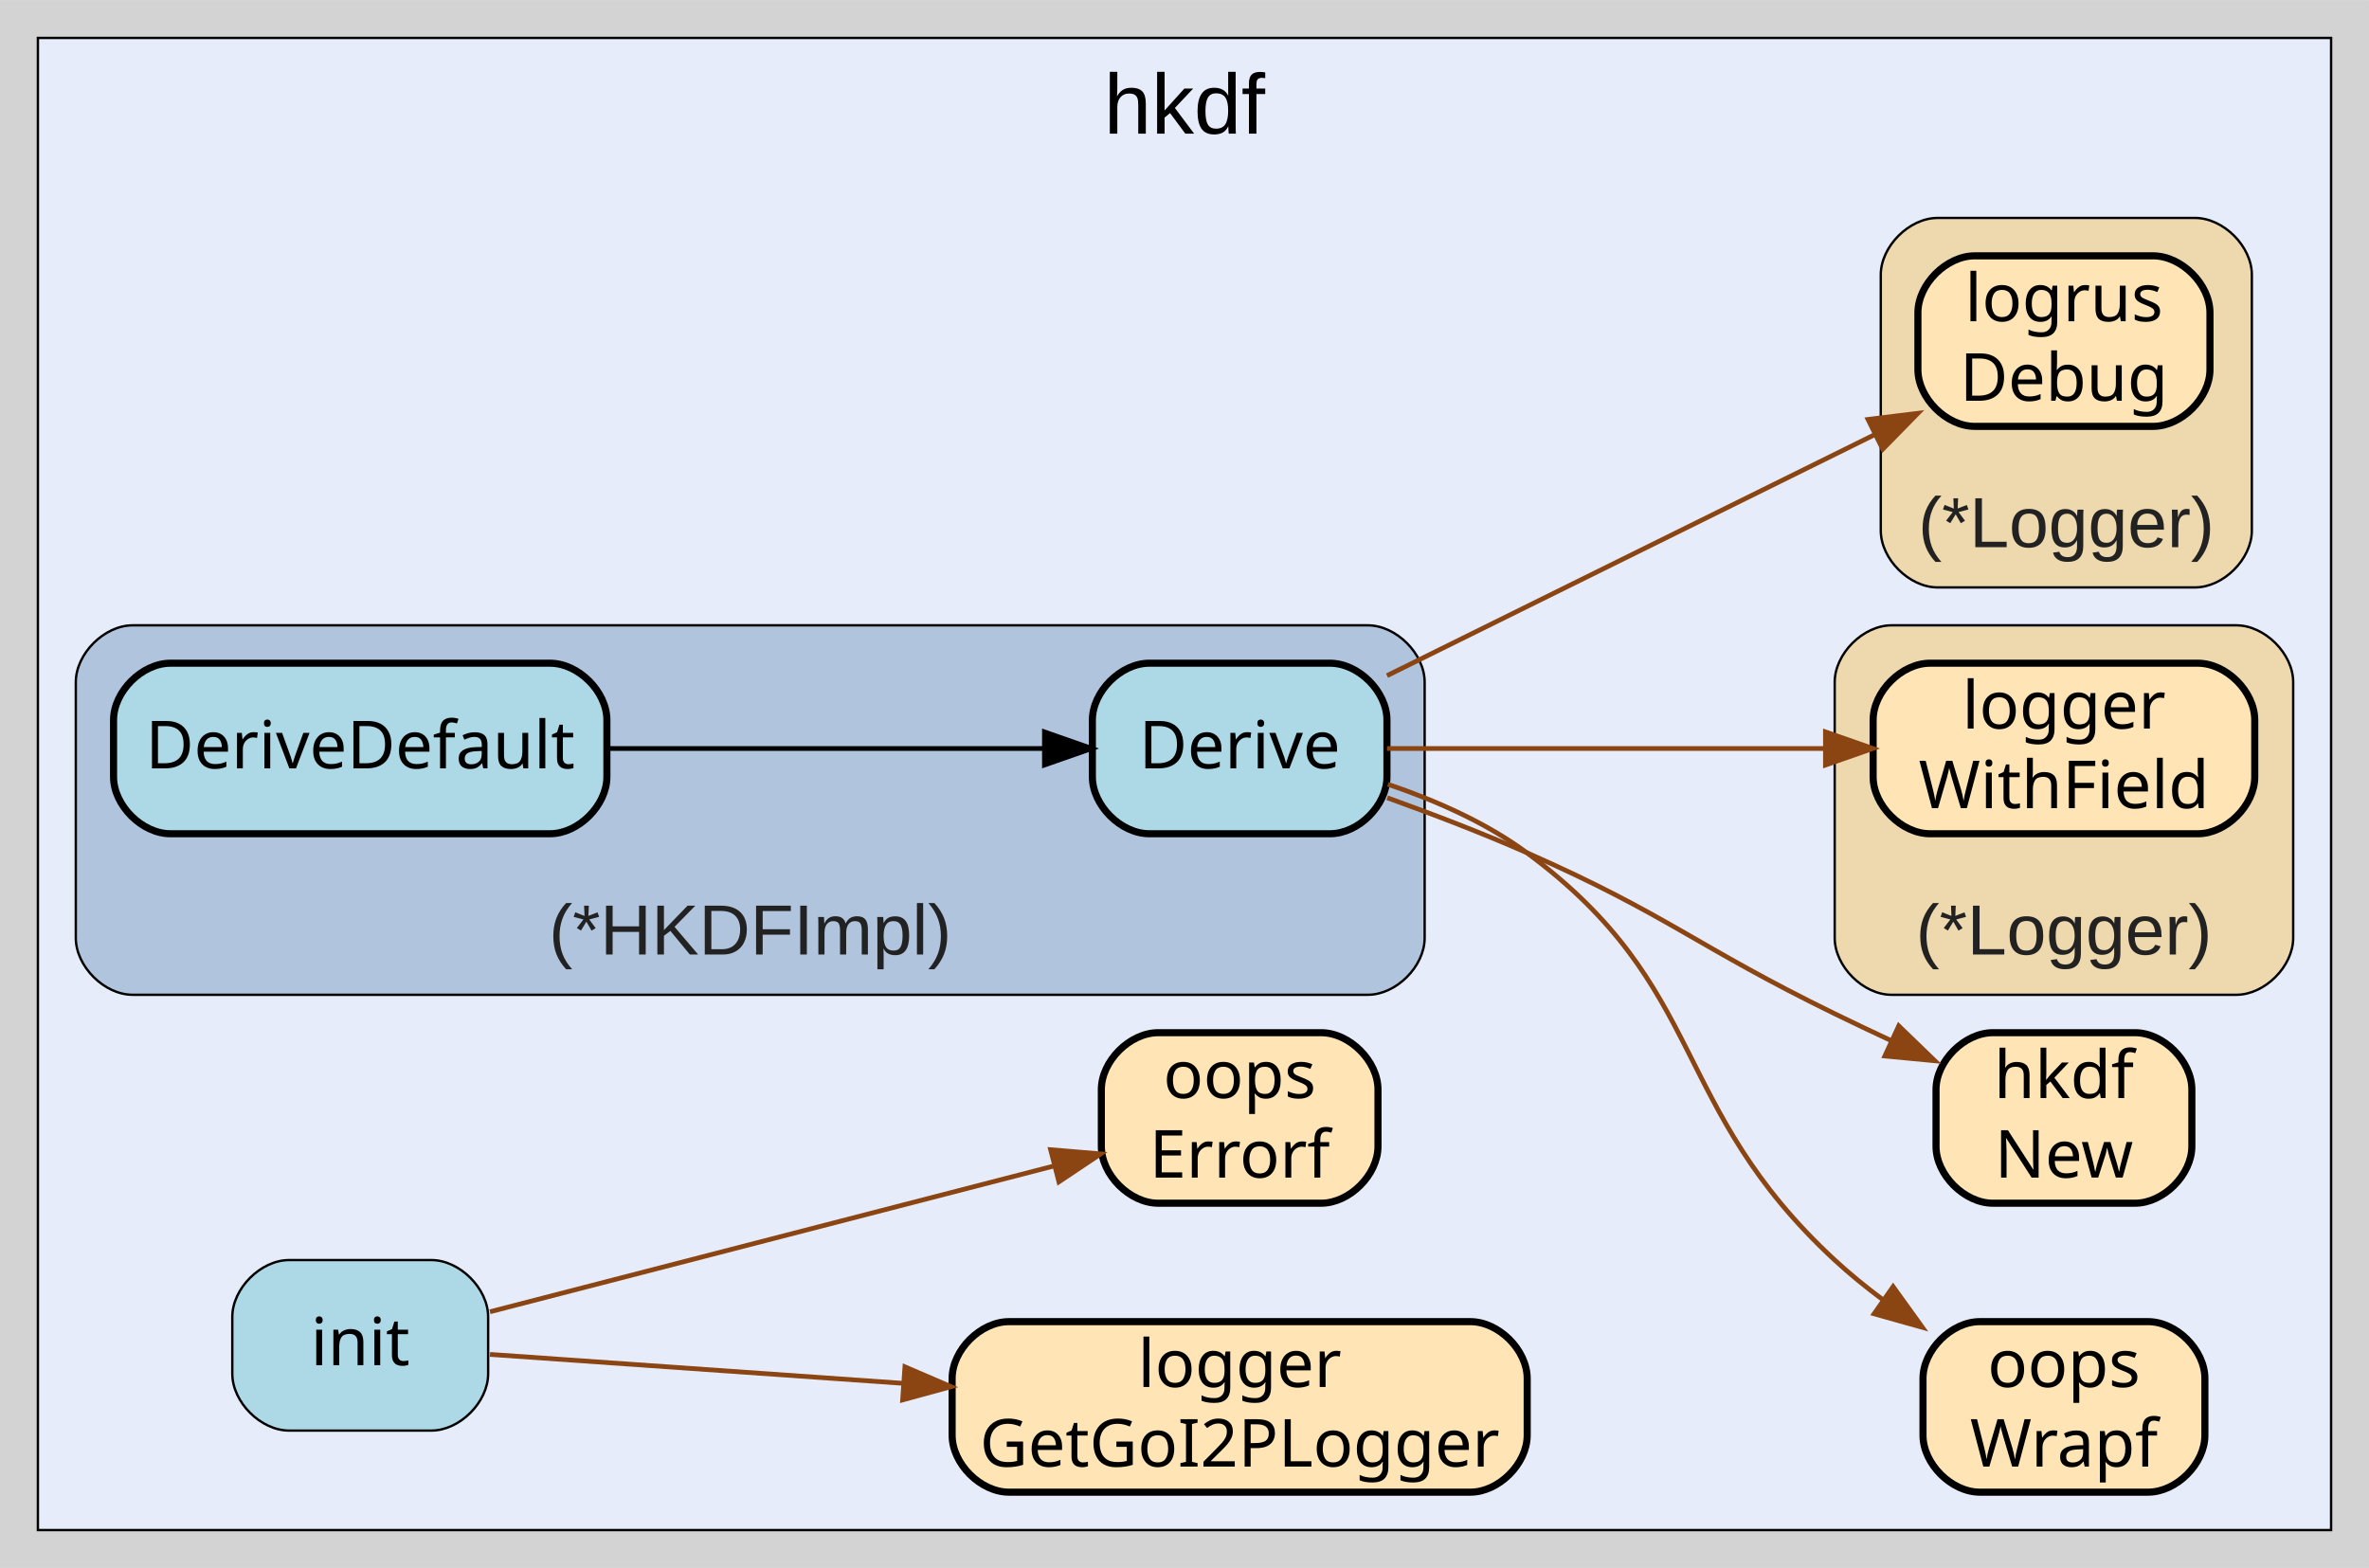
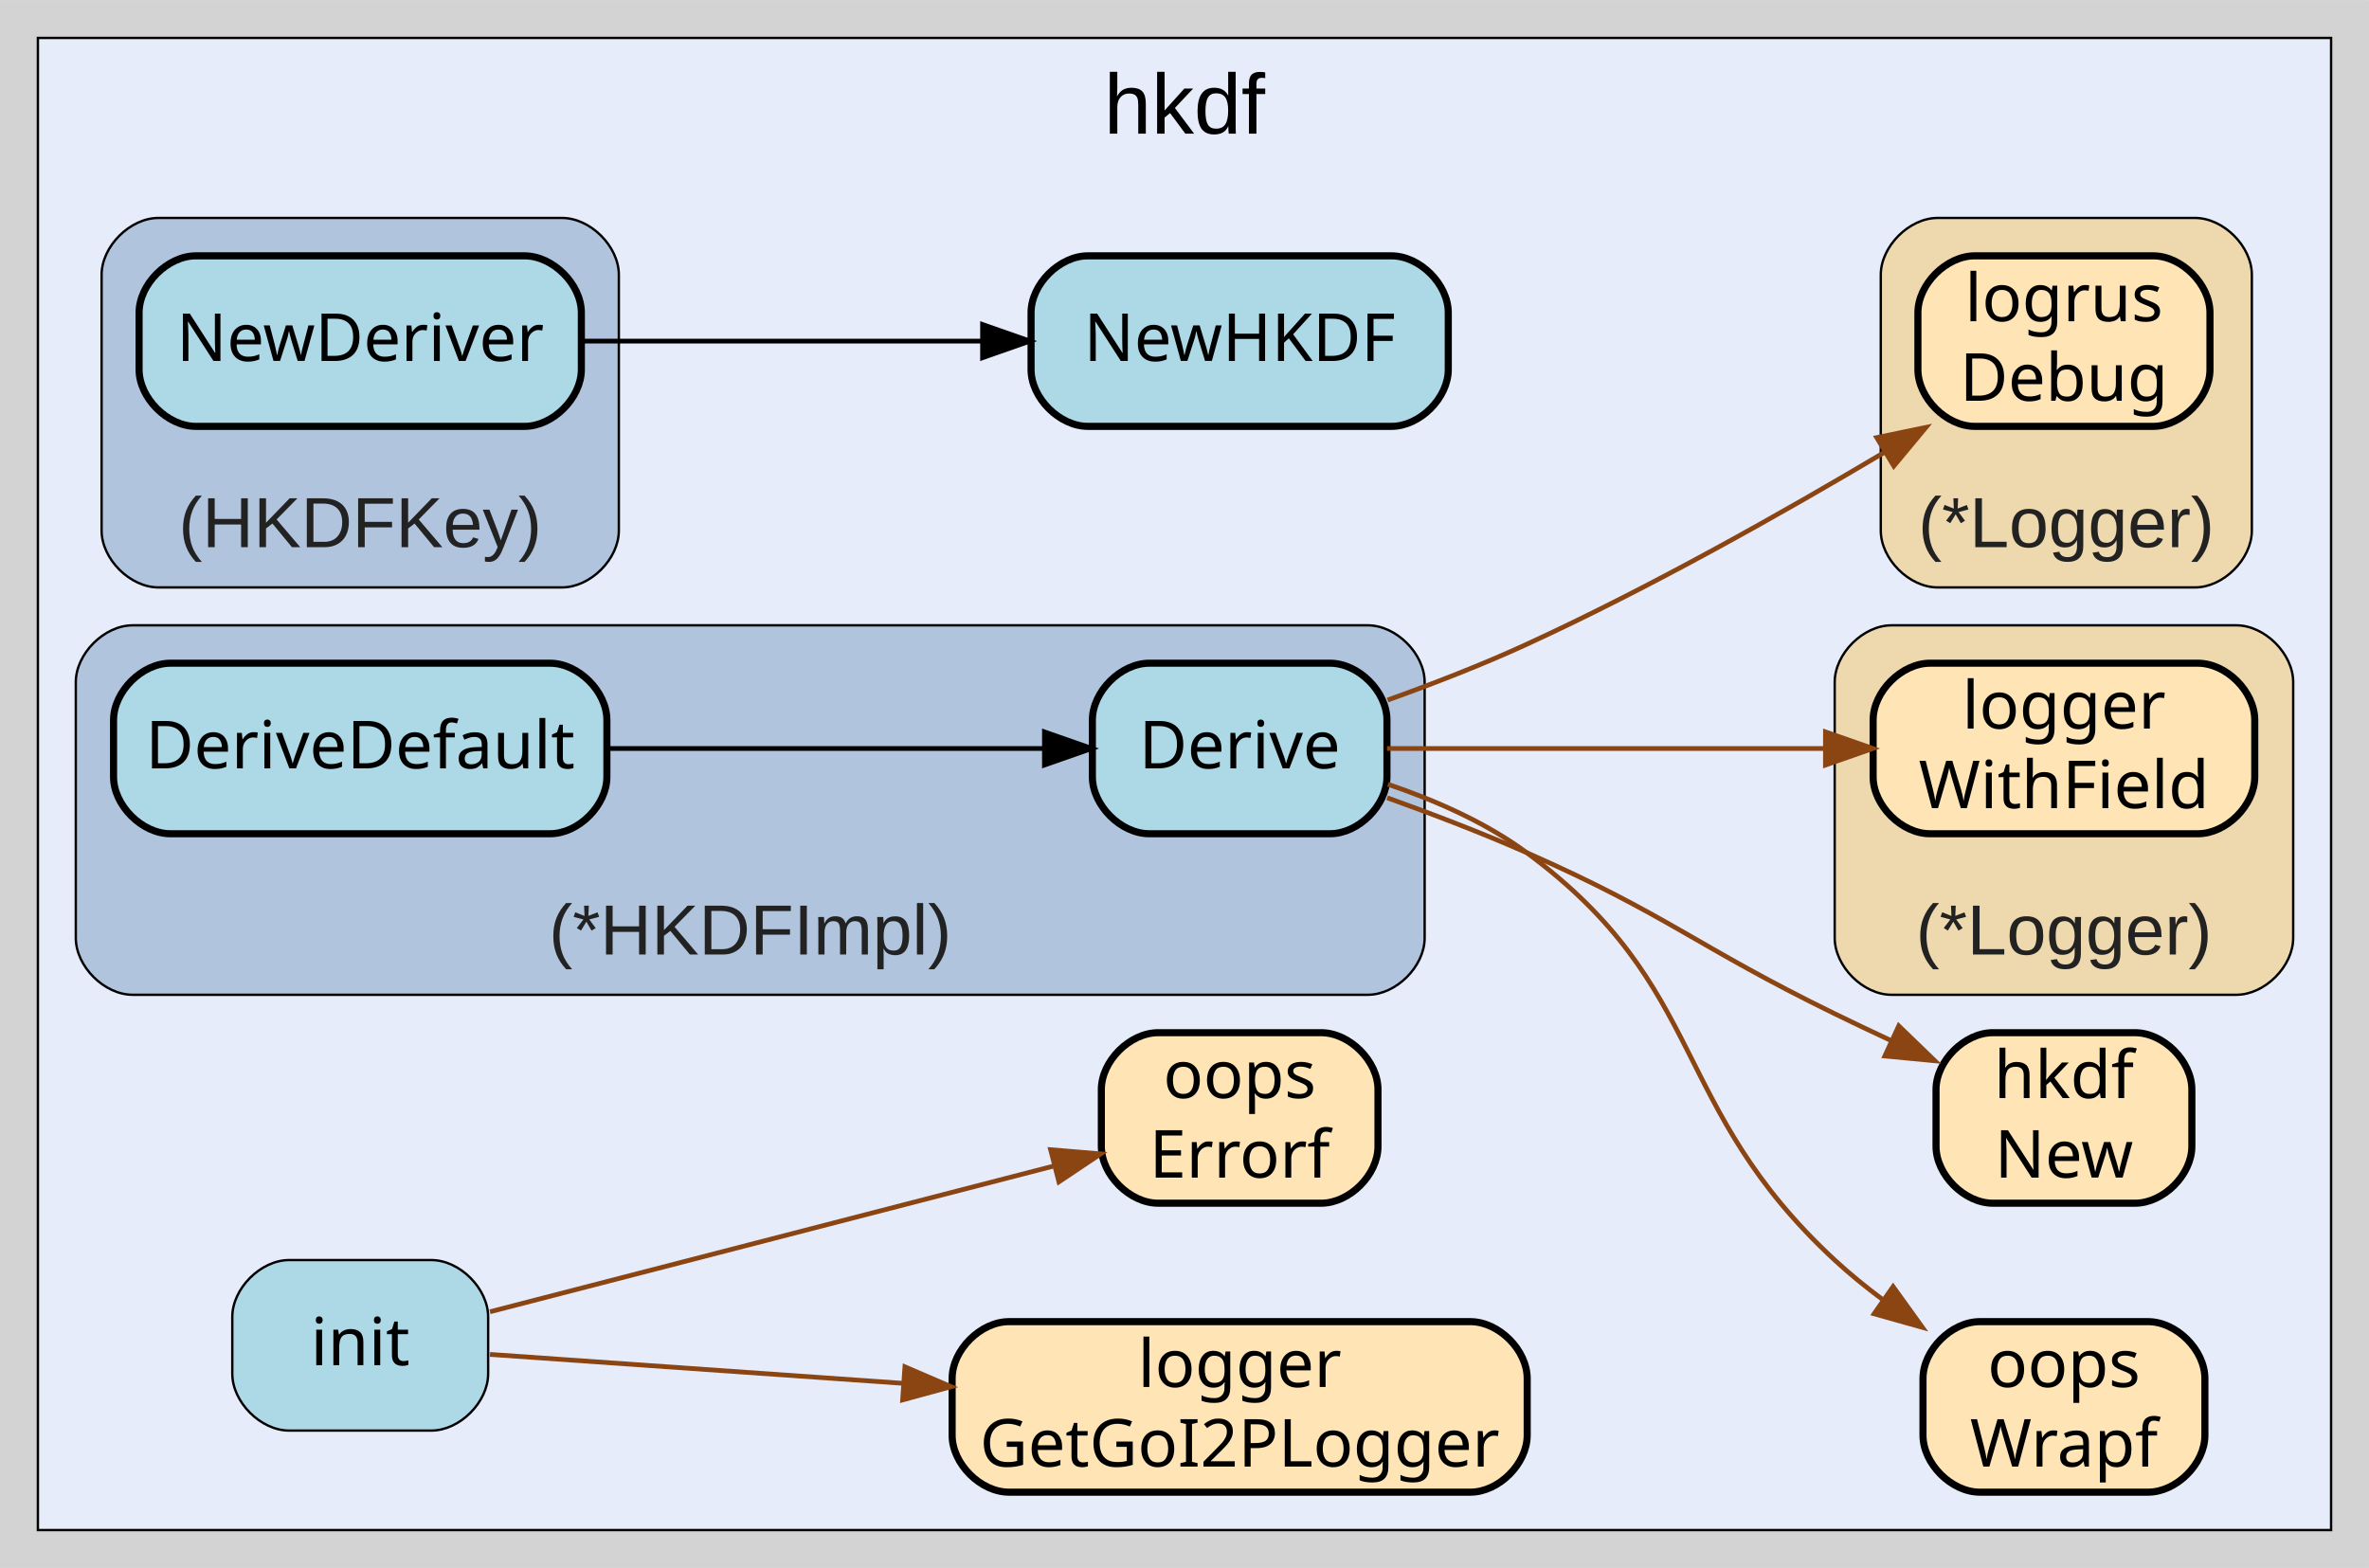
<svg xmlns="http://www.w3.org/2000/svg" xmlns:xlink="http://www.w3.org/1999/xlink" width="500pt" height="331pt" viewBox="0.00 0.00 500.03 331.00">
  <g id="graph0" class="graph" transform="scale(1 1) rotate(0) translate(0 331)">
    <polygon fill="#d3d3d3" stroke="transparent" points="0,0 0,-331 500.028,-331 500.028,0 0,0" />
    <g id="clust1" class="cluster">
      <polygon fill="#e6ecfa" stroke="#000000" stroke-width=".5" points="8,-8 8,-323 492.028,-323 492.028,-8 8,-8" />
      <text text-anchor="middle" x="250.014" y="-302.8" font-family="Arial" font-size="18.00" fill="#000000">hkdf</text>
+     </g>
+     <g id="clust5" class="cluster">
+       <g id="a_clust5">
+         <a xlink:title="type: github.com/go-i2p/crypto/hkdf.HKDFKey">
+           <path fill="#b0c4de" stroke="#000000" stroke-width=".5" d="M33.445,-207C33.445,-207 118.62,-207 118.62,-207 124.62,-207 130.62,-213 130.62,-219 130.62,-219 130.62,-273 130.62,-273 130.62,-279 124.62,-285 118.62,-285 118.62,-285 33.445,-285 33.445,-285 27.445,-285 21.445,-279 21.445,-273 21.445,-273 21.445,-219 21.445,-219 21.445,-213 27.445,-207 33.445,-207" />
+           <text text-anchor="middle" x="76.032" y="-215.5" font-family="Arial" font-size="15.00" fill="#222222">(HKDFKey)</text>
+         </a>
+       </g>
    </g>
    <g id="clust4" class="cluster">
      <g id="a_clust4">
        <a xlink:title="type: *github.com/sirupsen/logrus.Logger">
          <path fill="#eed8ae" stroke="#000000" stroke-width=".5" d="M408.981,-207C408.981,-207 463.302,-207 463.302,-207 469.302,-207 475.302,-213 475.302,-219 475.302,-219 475.302,-273 475.302,-273 475.302,-279 469.302,-285 463.302,-285 463.302,-285 408.981,-285 408.981,-285 402.981,-285 396.981,-279 396.981,-273 396.981,-273 396.981,-219 396.981,-219 396.981,-213 402.981,-207 408.981,-207" />
          <text text-anchor="middle" x="436.141" y="-215.5" font-family="Arial" font-size="15.00" fill="#222222">(*Logger)</text>
        </a>
      </g>
    </g>
    <g id="clust3" class="cluster">
      <g id="a_clust3">
        <a xlink:title="type: *github.com/go-i2p/logger.Logger">
          <path fill="#eed8ae" stroke="#000000" stroke-width=".5" d="M399.254,-121C399.254,-121 472.028,-121 472.028,-121 478.028,-121 484.028,-127 484.028,-133 484.028,-133 484.028,-187 484.028,-187 484.028,-193 478.028,-199 472.028,-199 472.028,-199 399.254,-199 399.254,-199 393.254,-199 387.254,-193 387.254,-187 387.254,-187 387.254,-133 387.254,-133 387.254,-127 393.254,-121 399.254,-121" />
          <text text-anchor="middle" x="435.641" y="-129.5" font-family="Arial" font-size="15.00" fill="#222222">(*Logger)</text>
        </a>
      </g>
    </g>
    <g id="clust2" class="cluster">
      <g id="a_clust2">
        <a xlink:title="type: *github.com/go-i2p/crypto/hkdf.HKDFImpl">
          <path fill="#b0c4de" stroke="#000000" stroke-width=".5" d="M28,-121C28,-121 288.703,-121 288.703,-121 294.703,-121 300.703,-127 300.703,-133 300.703,-133 300.703,-187 300.703,-187 300.703,-193 294.703,-199 288.703,-199 288.703,-199 28,-199 28,-199 22,-199 16,-193 16,-187 16,-187 16,-133 16,-133 16,-127 22,-121 28,-121" />
          <text text-anchor="middle" x="158.351" y="-129.5" font-family="Arial" font-size="15.00" fill="#222222">(*HKDFImpl)</text>
        </a>
      </g>
    </g>
    <g id="node1" class="node">
      <g id="a_node1">
-         <a xlink:title="github.com/samber/oops.Wrapf | defined in oops.go:20">
-           <path fill="#ffe4b5" stroke="#000000" stroke-width="1.5" d="M453.392,-52C453.392,-52 417.89,-52 417.89,-52 411.89,-52 405.89,-46 405.89,-40 405.89,-40 405.89,-28 405.89,-28 405.89,-22 411.89,-16 417.89,-16 417.89,-16 453.392,-16 453.392,-16 459.392,-16 465.392,-22 465.392,-28 465.392,-28 465.392,-40 465.392,-40 465.392,-46 459.392,-52 453.392,-52" />
-           <text text-anchor="middle" x="435.641" y="-38.2" font-family="Verdana" font-size="14.00" fill="#000000">oops</text>
-           <text text-anchor="middle" x="435.641" y="-21.4" font-family="Verdana" font-size="14.00" fill="#000000">Wrapf</text>
+         <a xlink:title="github.com/go-i2p/crypto/hkdf.init | defined in .:0&#10;at constants.go:11: calling [github.com/go-i2p/logger.GetGoI2PLogger]&#10;at constants.go:18: calling [github.com/samber/oops.Errorf]&#10;at constants.go:23: calling [github.com/samber/oops.Errorf]&#10;at constants.go:28: calling [github.com/samber/oops.Errorf]&#10;at constants.go:33: calling [github.com/samber/oops.Errorf]">
+           <path fill="#add8e6" stroke="#000000" stroke-width=".5" d="M91.032,-65C91.032,-65 61.032,-65 61.032,-65 55.032,-65 49.032,-59 49.032,-53 49.032,-53 49.032,-41 49.032,-41 49.032,-35 55.032,-29 61.032,-29 61.032,-29 91.032,-29 91.032,-29 97.032,-29 103.032,-35 103.032,-41 103.032,-41 103.032,-53 103.032,-53 103.032,-59 97.032,-65 91.032,-65" />
+           <text text-anchor="middle" x="76.032" y="-42.8" font-family="Verdana" font-size="14.00" fill="#000000">init</text>
        </a>
      </g>
    </g>
    <g id="node2" class="node">
      <g id="a_node2">
-         <a xlink:title="golang.org/x/crypto/hkdf.New | defined in hkdf.go:92">
-           <path fill="#ffe4b5" stroke="#000000" stroke-width="1.5" d="M450.641,-113C450.641,-113 420.641,-113 420.641,-113 414.641,-113 408.641,-107 408.641,-101 408.641,-101 408.641,-89 408.641,-89 408.641,-83 414.641,-77 420.641,-77 420.641,-77 450.641,-77 450.641,-77 456.641,-77 462.641,-83 462.641,-89 462.641,-89 462.641,-101 462.641,-101 462.641,-107 456.641,-113 450.641,-113" />
-           <text text-anchor="middle" x="435.641" y="-99.2" font-family="Verdana" font-size="14.00" fill="#000000">hkdf</text>
-           <text text-anchor="middle" x="435.641" y="-82.4" font-family="Verdana" font-size="14.00" fill="#000000">New</text>
-         </a>
-       </g>
-     </g>
-     <g id="node3" class="node">
-       <g id="a_node3">
-         <a xlink:title="github.com/go-i2p/crypto/hkdf.init | defined in .:0&#10;at constants.go:8: calling [github.com/go-i2p/logger.GetGoI2PLogger]&#10;at constants.go:12: calling [github.com/samber/oops.Errorf]&#10;at constants.go:13: calling [github.com/samber/oops.Errorf]&#10;at constants.go:14: calling [github.com/samber/oops.Errorf]&#10;at constants.go:15: calling [github.com/samber/oops.Errorf]">
-           <path fill="#add8e6" stroke="#000000" stroke-width=".5" d="M91.032,-65C91.032,-65 61.032,-65 61.032,-65 55.032,-65 49.032,-59 49.032,-53 49.032,-53 49.032,-41 49.032,-41 49.032,-35 55.032,-29 61.032,-29 61.032,-29 91.032,-29 91.032,-29 97.032,-29 103.032,-35 103.032,-41 103.032,-41 103.032,-53 103.032,-53 103.032,-59 97.032,-65 91.032,-65" />
-           <text text-anchor="middle" x="76.032" y="-42.8" font-family="Verdana" font-size="14.00" fill="#000000">init</text>
-         </a>
-       </g>
-     </g>
-     <g id="node4" class="node">
-       <g id="a_node4">
        <a xlink:title="github.com/go-i2p/logger.GetGoI2PLogger | defined in log.go:120">
          <path fill="#ffe4b5" stroke="#000000" stroke-width="1.5" d="M310.349,-52C310.349,-52 212.97,-52 212.97,-52 206.97,-52 200.97,-46 200.97,-40 200.97,-40 200.97,-28 200.97,-28 200.97,-22 206.97,-16 212.97,-16 212.97,-16 310.349,-16 310.349,-16 316.349,-16 322.349,-22 322.349,-28 322.349,-28 322.349,-40 322.349,-40 322.349,-46 316.349,-52 310.349,-52" />
          <text text-anchor="middle" x="261.659" y="-38.2" font-family="Verdana" font-size="14.00" fill="#000000">logger</text>
          <text text-anchor="middle" x="261.659" y="-21.4" font-family="Verdana" font-size="14.00" fill="#000000">GetGoI2PLogger</text>
        </a>
      </g>
    </g>
    <g id="edge2" class="edge">
      <g id="a_edge2">
-         <a xlink:title="at constants.go:8: calling [github.com/go-i2p/logger.GetGoI2PLogger]">
+         <a xlink:title="at constants.go:11: calling [github.com/go-i2p/logger.GetGoI2PLogger]">
          <path fill="none" stroke="#8b4513" d="M103.422,-45.082C126.346,-43.476 160.103,-41.112 190.557,-38.98" />
          <polygon fill="#8b4513" stroke="#8b4513" points="191.006,-42.457 200.738,-38.267 190.517,-35.474 191.006,-42.457" />
        </a>
      </g>
    </g>
-     <g id="node5" class="node">
-       <g id="a_node5">
+     <g id="node3" class="node">
+       <g id="a_node3">
        <a xlink:title="github.com/samber/oops.Errorf | defined in oops.go:34">
          <path fill="#ffe4b5" stroke="#000000" stroke-width="1.5" d="M278.855,-113C278.855,-113 244.464,-113 244.464,-113 238.464,-113 232.464,-107 232.464,-101 232.464,-101 232.464,-89 232.464,-89 232.464,-83 238.464,-77 244.464,-77 244.464,-77 278.855,-77 278.855,-77 284.855,-77 290.855,-83 290.855,-89 290.855,-89 290.855,-101 290.855,-101 290.855,-107 284.855,-113 278.855,-113" />
          <text text-anchor="middle" x="261.659" y="-99.2" font-family="Verdana" font-size="14.00" fill="#000000">oops</text>
          <text text-anchor="middle" x="261.659" y="-82.4" font-family="Verdana" font-size="14.00" fill="#000000">Errorf</text>
        </a>
      </g>
    </g>
    <g id="edge3" class="edge">
      <g id="a_edge3">
-         <a xlink:title="at constants.go:12: calling [github.com/samber/oops.Errorf]&#10;at constants.go:13: calling [github.com/samber/oops.Errorf]&#10;at constants.go:14: calling [github.com/samber/oops.Errorf]&#10;at constants.go:15: calling [github.com/samber/oops.Errorf]">
+         <a xlink:title="at constants.go:18: calling [github.com/samber/oops.Errorf]&#10;at constants.go:23: calling [github.com/samber/oops.Errorf]&#10;at constants.go:28: calling [github.com/samber/oops.Errorf]&#10;at constants.go:33: calling [github.com/samber/oops.Errorf]">
          <path fill="none" stroke="#8b4513" d="M103.422,-54.083C134.814,-62.2 186.522,-75.571 222.241,-84.807" />
          <polygon fill="#8b4513" stroke="#8b4513" points="221.759,-88.297 232.317,-87.412 223.511,-81.52 221.759,-88.297" />
        </a>
      </g>
    </g>
+     <g id="node4" class="node">
+       <g id="a_node4">
+         <a xlink:title="github.com/samber/oops.Wrapf | defined in oops.go:20">
+           <path fill="#ffe4b5" stroke="#000000" stroke-width="1.5" d="M453.392,-52C453.392,-52 417.89,-52 417.89,-52 411.89,-52 405.89,-46 405.89,-40 405.89,-40 405.89,-28 405.89,-28 405.89,-22 411.89,-16 417.89,-16 417.89,-16 453.392,-16 453.392,-16 459.392,-16 465.392,-22 465.392,-28 465.392,-28 465.392,-40 465.392,-40 465.392,-46 459.392,-52 453.392,-52" />
+           <text text-anchor="middle" x="435.641" y="-38.2" font-family="Verdana" font-size="14.00" fill="#000000">oops</text>
+           <text text-anchor="middle" x="435.641" y="-21.4" font-family="Verdana" font-size="14.00" fill="#000000">Wrapf</text>
+         </a>
+       </g>
+     </g>
+     <g id="node5" class="node">
+       <g id="a_node5">
+         <a xlink:title="golang.org/x/crypto/hkdf.New | defined in hkdf.go:92">
+           <path fill="#ffe4b5" stroke="#000000" stroke-width="1.5" d="M450.641,-113C450.641,-113 420.641,-113 420.641,-113 414.641,-113 408.641,-107 408.641,-101 408.641,-101 408.641,-89 408.641,-89 408.641,-83 414.641,-77 420.641,-77 420.641,-77 450.641,-77 450.641,-77 456.641,-77 462.641,-83 462.641,-89 462.641,-89 462.641,-101 462.641,-101 462.641,-107 456.641,-113 450.641,-113" />
+           <text text-anchor="middle" x="435.641" y="-99.2" font-family="Verdana" font-size="14.00" fill="#000000">hkdf</text>
+           <text text-anchor="middle" x="435.641" y="-82.4" font-family="Verdana" font-size="14.00" fill="#000000">New</text>
+         </a>
+       </g>
+     </g>
    <g id="node6" class="node">
      <g id="a_node6">
-         <a xlink:title="(*github.com/go-i2p/crypto/hkdf.HKDFImpl).Derive | defined in hkdf.go:12&#10;at hkdf.go:13: calling [(*github.com/go-i2p/logger.Logger).WithField]&#10;at hkdf.go:14: calling [(*github.com/go-i2p/logger.Logger).WithField]&#10;at hkdf.go:15: calling [(*github.com/go-i2p/logger.Logger).WithField]&#10;at hkdf.go:16: calling [(*github.com/go-i2p/logger.Logger).WithField]&#10;at hkdf.go:43: calling [(*github.com/go-i2p/logger.Logger).WithField]&#10;at hkdf.go:17: calling [(*github.com/sirupsen/logrus.Logger).Debug]&#10;at hkdf.go:43: calling [(*github.com/sirupsen/logrus.Logger).Debug]&#10;at hkdf.go:21: calling [github.com/samber/oops.Wrapf]&#10;at hkdf.go:25: calling [github.com/samber/oops.Wrapf]&#10;at hkdf.go:40: calling [github.com/samber/oops.Wrapf]&#10;at hkdf.go:35: calling [golang.org/x/crypto/hkdf.New]">
+         <a xlink:title="github.com/go-i2p/crypto/hkdf.NewHKDF | defined in types.go:33">
+           <path fill="#add8e6" stroke="#000000" stroke-width="1.5" d="M293.691,-277C293.691,-277 229.628,-277 229.628,-277 223.628,-277 217.628,-271 217.628,-265 217.628,-265 217.628,-253 217.628,-253 217.628,-247 223.628,-241 229.628,-241 229.628,-241 293.691,-241 293.691,-241 299.691,-241 305.691,-247 305.691,-253 305.691,-253 305.691,-265 305.691,-265 305.691,-271 299.691,-277 293.691,-277" />
+           <text text-anchor="middle" x="261.659" y="-254.8" font-family="Verdana" font-size="14.00" fill="#000000">NewHKDF</text>
+         </a>
+       </g>
+     </g>
+     <g id="node7" class="node">
+       <g id="a_node7">
+         <a xlink:title="(*github.com/go-i2p/crypto/hkdf.HKDFImpl).Derive | defined in hkdf.go:16&#10;at hkdf.go:17: calling [(*github.com/go-i2p/logger.Logger).WithField]&#10;at hkdf.go:18: calling [(*github.com/go-i2p/logger.Logger).WithField]&#10;at hkdf.go:19: calling [(*github.com/go-i2p/logger.Logger).WithField]&#10;at hkdf.go:20: calling [(*github.com/go-i2p/logger.Logger).WithField]&#10;at hkdf.go:51: calling [(*github.com/go-i2p/logger.Logger).WithField]&#10;at hkdf.go:21: calling [(*github.com/sirupsen/logrus.Logger).Debug]&#10;at hkdf.go:51: calling [(*github.com/sirupsen/logrus.Logger).Debug]&#10;at hkdf.go:25: calling [github.com/samber/oops.Wrapf]&#10;at hkdf.go:30: calling [github.com/samber/oops.Wrapf]&#10;at hkdf.go:48: calling [github.com/samber/oops.Wrapf]&#10;at hkdf.go:42: calling [golang.org/x/crypto/hkdf.New]">
          <path fill="#add8e6" stroke="#000000" stroke-width="1.5" d="M280.746,-191C280.746,-191 242.572,-191 242.572,-191 236.572,-191 230.572,-185 230.572,-179 230.572,-179 230.572,-167 230.572,-167 230.572,-161 236.572,-155 242.572,-155 242.572,-155 280.746,-155 280.746,-155 286.746,-155 292.746,-161 292.746,-167 292.746,-167 292.746,-179 292.746,-179 292.746,-185 286.746,-191 280.746,-191" />
          <text text-anchor="middle" x="261.659" y="-168.8" font-family="Verdana" font-size="14.00" fill="#000000">Derive</text>
        </a>
      </g>
    </g>
    <g id="edge6" class="edge">
      <g id="a_edge6">
-         <a xlink:title="at hkdf.go:21: calling [github.com/samber/oops.Wrapf]&#10;at hkdf.go:25: calling [github.com/samber/oops.Wrapf]&#10;at hkdf.go:40: calling [github.com/samber/oops.Wrapf]">
+         <a xlink:title="at hkdf.go:25: calling [github.com/samber/oops.Wrapf]&#10;at hkdf.go:30: calling [github.com/samber/oops.Wrapf]&#10;at hkdf.go:48: calling [github.com/samber/oops.Wrapf]">
          <path fill="none" stroke="#8b4513" d="M292.952,-165.439C302.928,-162.07 313.61,-157.381 322.254,-151 360.8,-122.544 352.09,-97.542 387.254,-65 390.384,-62.103 393.818,-59.309 397.368,-56.665" />
          <polygon fill="#8b4513" stroke="#8b4513" points="399.582,-59.388 405.769,-50.788 395.569,-53.652 399.582,-59.388" />
        </a>
      </g>
    </g>
    <g id="edge7" class="edge">
      <g id="a_edge7">
-         <a xlink:title="at hkdf.go:35: calling [golang.org/x/crypto/hkdf.New]">
+         <a xlink:title="at hkdf.go:42: calling [golang.org/x/crypto/hkdf.New]">
          <path fill="none" stroke="#8b4513" d="M292.801,-162.594C302.356,-159.162 312.832,-155.152 322.254,-151 352.088,-137.852 357.959,-131.308 387.254,-117 391.079,-115.132 395.096,-113.223 399.112,-111.348" />
          <polygon fill="#8b4513" stroke="#8b4513" points="400.774,-114.436 408.391,-107.072 397.844,-108.079 400.774,-114.436" />
        </a>
      </g>
    </g>
-     <g id="node8" class="node">
-       <g id="a_node8">
+     <g id="node9" class="node">
+       <g id="a_node9">
        <a xlink:title="(*github.com/go-i2p/logger.Logger).WithField | defined in log.go:54">
          <path fill="#ffe4b5" stroke="#000000" stroke-width="1.5" d="M463.916,-191C463.916,-191 407.367,-191 407.367,-191 401.367,-191 395.367,-185 395.367,-179 395.367,-179 395.367,-167 395.367,-167 395.367,-161 401.367,-155 407.367,-155 407.367,-155 463.916,-155 463.916,-155 469.916,-155 475.916,-161 475.916,-167 475.916,-167 475.916,-179 475.916,-179 475.916,-185 469.916,-191 463.916,-191" />
          <text text-anchor="middle" x="435.641" y="-177.2" font-family="Verdana" font-size="14.00" fill="#000000">logger</text>
          <text text-anchor="middle" x="435.641" y="-160.4" font-family="Verdana" font-size="14.00" fill="#000000">WithField</text>
        </a>
      </g>
    </g>
    <g id="edge4" class="edge">
      <g id="a_edge4">
-         <a xlink:title="at hkdf.go:13: calling [(*github.com/go-i2p/logger.Logger).WithField]&#10;at hkdf.go:14: calling [(*github.com/go-i2p/logger.Logger).WithField]&#10;at hkdf.go:15: calling [(*github.com/go-i2p/logger.Logger).WithField]&#10;at hkdf.go:16: calling [(*github.com/go-i2p/logger.Logger).WithField]&#10;at hkdf.go:43: calling [(*github.com/go-i2p/logger.Logger).WithField]">
+         <a xlink:title="at hkdf.go:17: calling [(*github.com/go-i2p/logger.Logger).WithField]&#10;at hkdf.go:18: calling [(*github.com/go-i2p/logger.Logger).WithField]&#10;at hkdf.go:19: calling [(*github.com/go-i2p/logger.Logger).WithField]&#10;at hkdf.go:20: calling [(*github.com/go-i2p/logger.Logger).WithField]&#10;at hkdf.go:51: calling [(*github.com/go-i2p/logger.Logger).WithField]">
          <path fill="none" stroke="#8b4513" d="M292.764,-173C318.381,-173 355.212,-173 385.063,-173" />
          <polygon fill="#8b4513" stroke="#8b4513" points="385.301,-176.5 395.301,-173 385.301,-169.5 385.301,-176.5" />
        </a>
      </g>
    </g>
-     <g id="node9" class="node">
-       <g id="a_node9">
+     <g id="node10" class="node">
+       <g id="a_node10">
        <a xlink:title="(*github.com/sirupsen/logrus.Logger).Debug | defined in logger.go:221">
          <path fill="#ffe4b5" stroke="#000000" stroke-width="1.5" d="M454.463,-277C454.463,-277 416.819,-277 416.819,-277 410.819,-277 404.819,-271 404.819,-265 404.819,-265 404.819,-253 404.819,-253 404.819,-247 410.819,-241 416.819,-241 416.819,-241 454.463,-241 454.463,-241 460.463,-241 466.463,-247 466.463,-253 466.463,-253 466.463,-265 466.463,-265 466.463,-271 460.463,-277 454.463,-277" />
          <text text-anchor="middle" x="435.641" y="-263.2" font-family="Verdana" font-size="14.00" fill="#000000">logrus</text>
          <text text-anchor="middle" x="435.641" y="-246.4" font-family="Verdana" font-size="14.00" fill="#000000">Debug</text>
        </a>
      </g>
    </g>
    <g id="edge5" class="edge">
      <g id="a_edge5">
-         <a xlink:title="at hkdf.go:17: calling [(*github.com/sirupsen/logrus.Logger).Debug]&#10;at hkdf.go:43: calling [(*github.com/sirupsen/logrus.Logger).Debug]">
-           <path fill="none" stroke="#8b4513" d="M292.764,-188.375C321.463,-202.561 364.235,-223.704 395.501,-239.158" />
-           <polygon fill="#8b4513" stroke="#8b4513" points="394.29,-242.464 404.806,-243.758 397.392,-236.189 394.29,-242.464" />
+         <a xlink:title="at hkdf.go:21: calling [(*github.com/sirupsen/logrus.Logger).Debug]&#10;at hkdf.go:51: calling [(*github.com/sirupsen/logrus.Logger).Debug]">
+           <path fill="none" stroke="#8b4513" d="M292.884,-183.221C302.443,-186.646 312.899,-190.698 322.254,-195 348.246,-206.954 376.251,-222.731 397.927,-235.629" />
+           <polygon fill="#8b4513" stroke="#8b4513" points="396.128,-238.632 406.503,-240.779 399.732,-232.63 396.128,-238.632" />
        </a>
      </g>
    </g>
-     <g id="node7" class="node">
-       <g id="a_node7">
-         <a xlink:title="(*github.com/go-i2p/crypto/hkdf.HKDFImpl).DeriveDefault | defined in hkdf.go:48&#10;at hkdf.go:49: calling [(*github.com/go-i2p/crypto/hkdf.HKDFImpl).Derive]">
+     <g id="node8" class="node">
+       <g id="a_node8">
+         <a xlink:title="(*github.com/go-i2p/crypto/hkdf.HKDFImpl).DeriveDefault | defined in hkdf.go:59&#10;at hkdf.go:60: calling [(*github.com/go-i2p/crypto/hkdf.HKDFImpl).Derive]">
          <path fill="#add8e6" stroke="#000000" stroke-width="1.5" d="M116.097,-191C116.097,-191 35.968,-191 35.968,-191 29.968,-191 23.968,-185 23.968,-179 23.968,-179 23.968,-167 23.968,-167 23.968,-161 29.968,-155 35.968,-155 35.968,-155 116.097,-155 116.097,-155 122.097,-155 128.097,-161 128.097,-167 128.097,-167 128.097,-179 128.097,-179 128.097,-185 122.097,-191 116.097,-191" />
          <text text-anchor="middle" x="76.032" y="-168.8" font-family="Verdana" font-size="14.00" fill="#000000">DeriveDefault</text>
        </a>
      </g>
    </g>
-     <g id="edge1" class="edge">
-       <g id="a_edge1">
-         <a xlink:title="at hkdf.go:49: calling [(*github.com/go-i2p/crypto/hkdf.HKDFImpl).Derive]">
+     <g id="edge8" class="edge">
+       <g id="a_edge8">
+         <a xlink:title="at hkdf.go:60: calling [(*github.com/go-i2p/crypto/hkdf.HKDFImpl).Derive]">
          <path fill="none" stroke="#000000" d="M128.234,-173C157.297,-173 192.977,-173 220.126,-173" />
          <polygon fill="#000000" stroke="#000000" points="220.451,-176.5 230.451,-173 220.451,-169.5 220.451,-176.5" />
        </a>
      </g>
    </g>
+     <g id="node11" class="node">
+       <g id="a_node11">
+         <a xlink:title="(github.com/go-i2p/crypto/hkdf.HKDFKey).NewDeriver | defined in types.go:15&#10;at types.go:16: calling [github.com/go-i2p/crypto/hkdf.NewHKDF]">
+           <path fill="#add8e6" stroke="#000000" stroke-width="1.5" d="M110.708,-277C110.708,-277 41.357,-277 41.357,-277 35.357,-277 29.357,-271 29.357,-265 29.357,-265 29.357,-253 29.357,-253 29.357,-247 35.357,-241 41.357,-241 41.357,-241 110.708,-241 110.708,-241 116.708,-241 122.708,-247 122.708,-253 122.708,-253 122.708,-265 122.708,-265 122.708,-271 116.708,-277 110.708,-277" />
+           <text text-anchor="middle" x="76.032" y="-254.8" font-family="Verdana" font-size="14.00" fill="#000000">NewDeriver</text>
+         </a>
+       </g>
+     </g>
+     <g id="edge1" class="edge">
+       <g id="a_edge1">
+         <a xlink:title="at types.go:16: calling [github.com/go-i2p/crypto/hkdf.NewHKDF]">
+           <path fill="none" stroke="#000000" d="M122.874,-259C148.474,-259 180.318,-259 207.043,-259" />
+           <polygon fill="#000000" stroke="#000000" points="207.389,-262.5 217.389,-259 207.389,-255.5 207.389,-262.5" />
+         </a>
+       </g>
+     </g>
  </g>
</svg>
